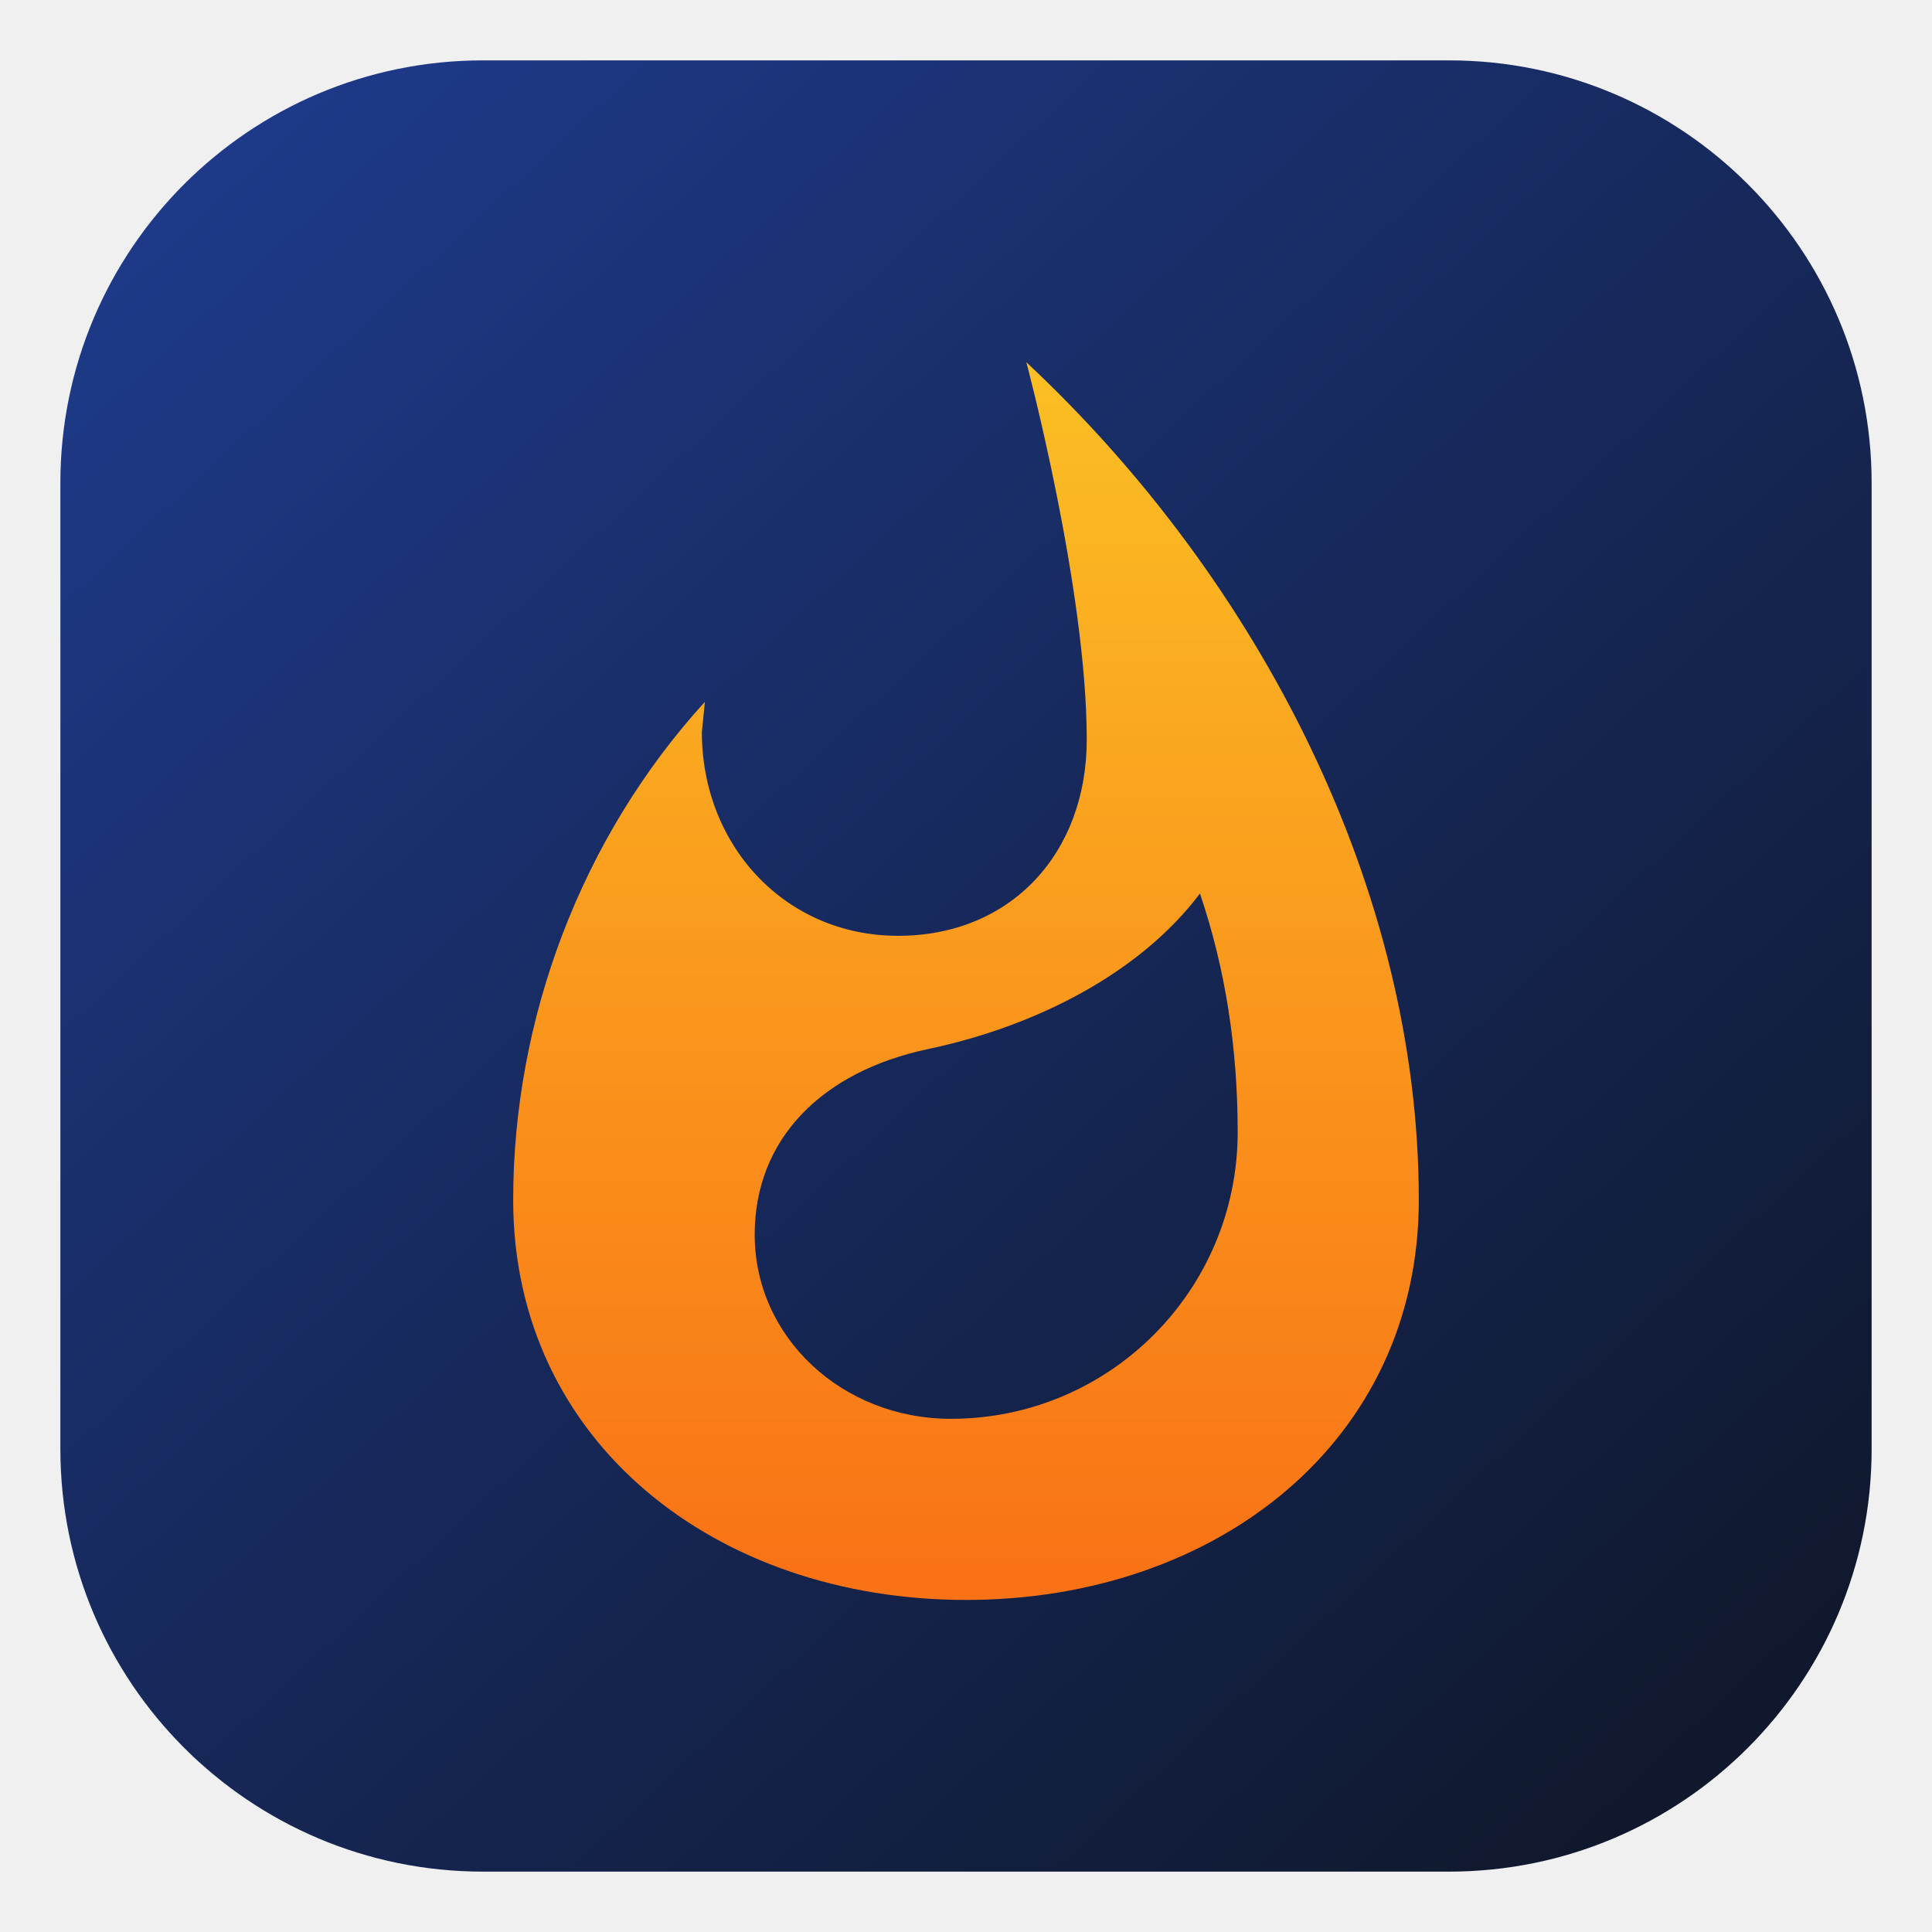
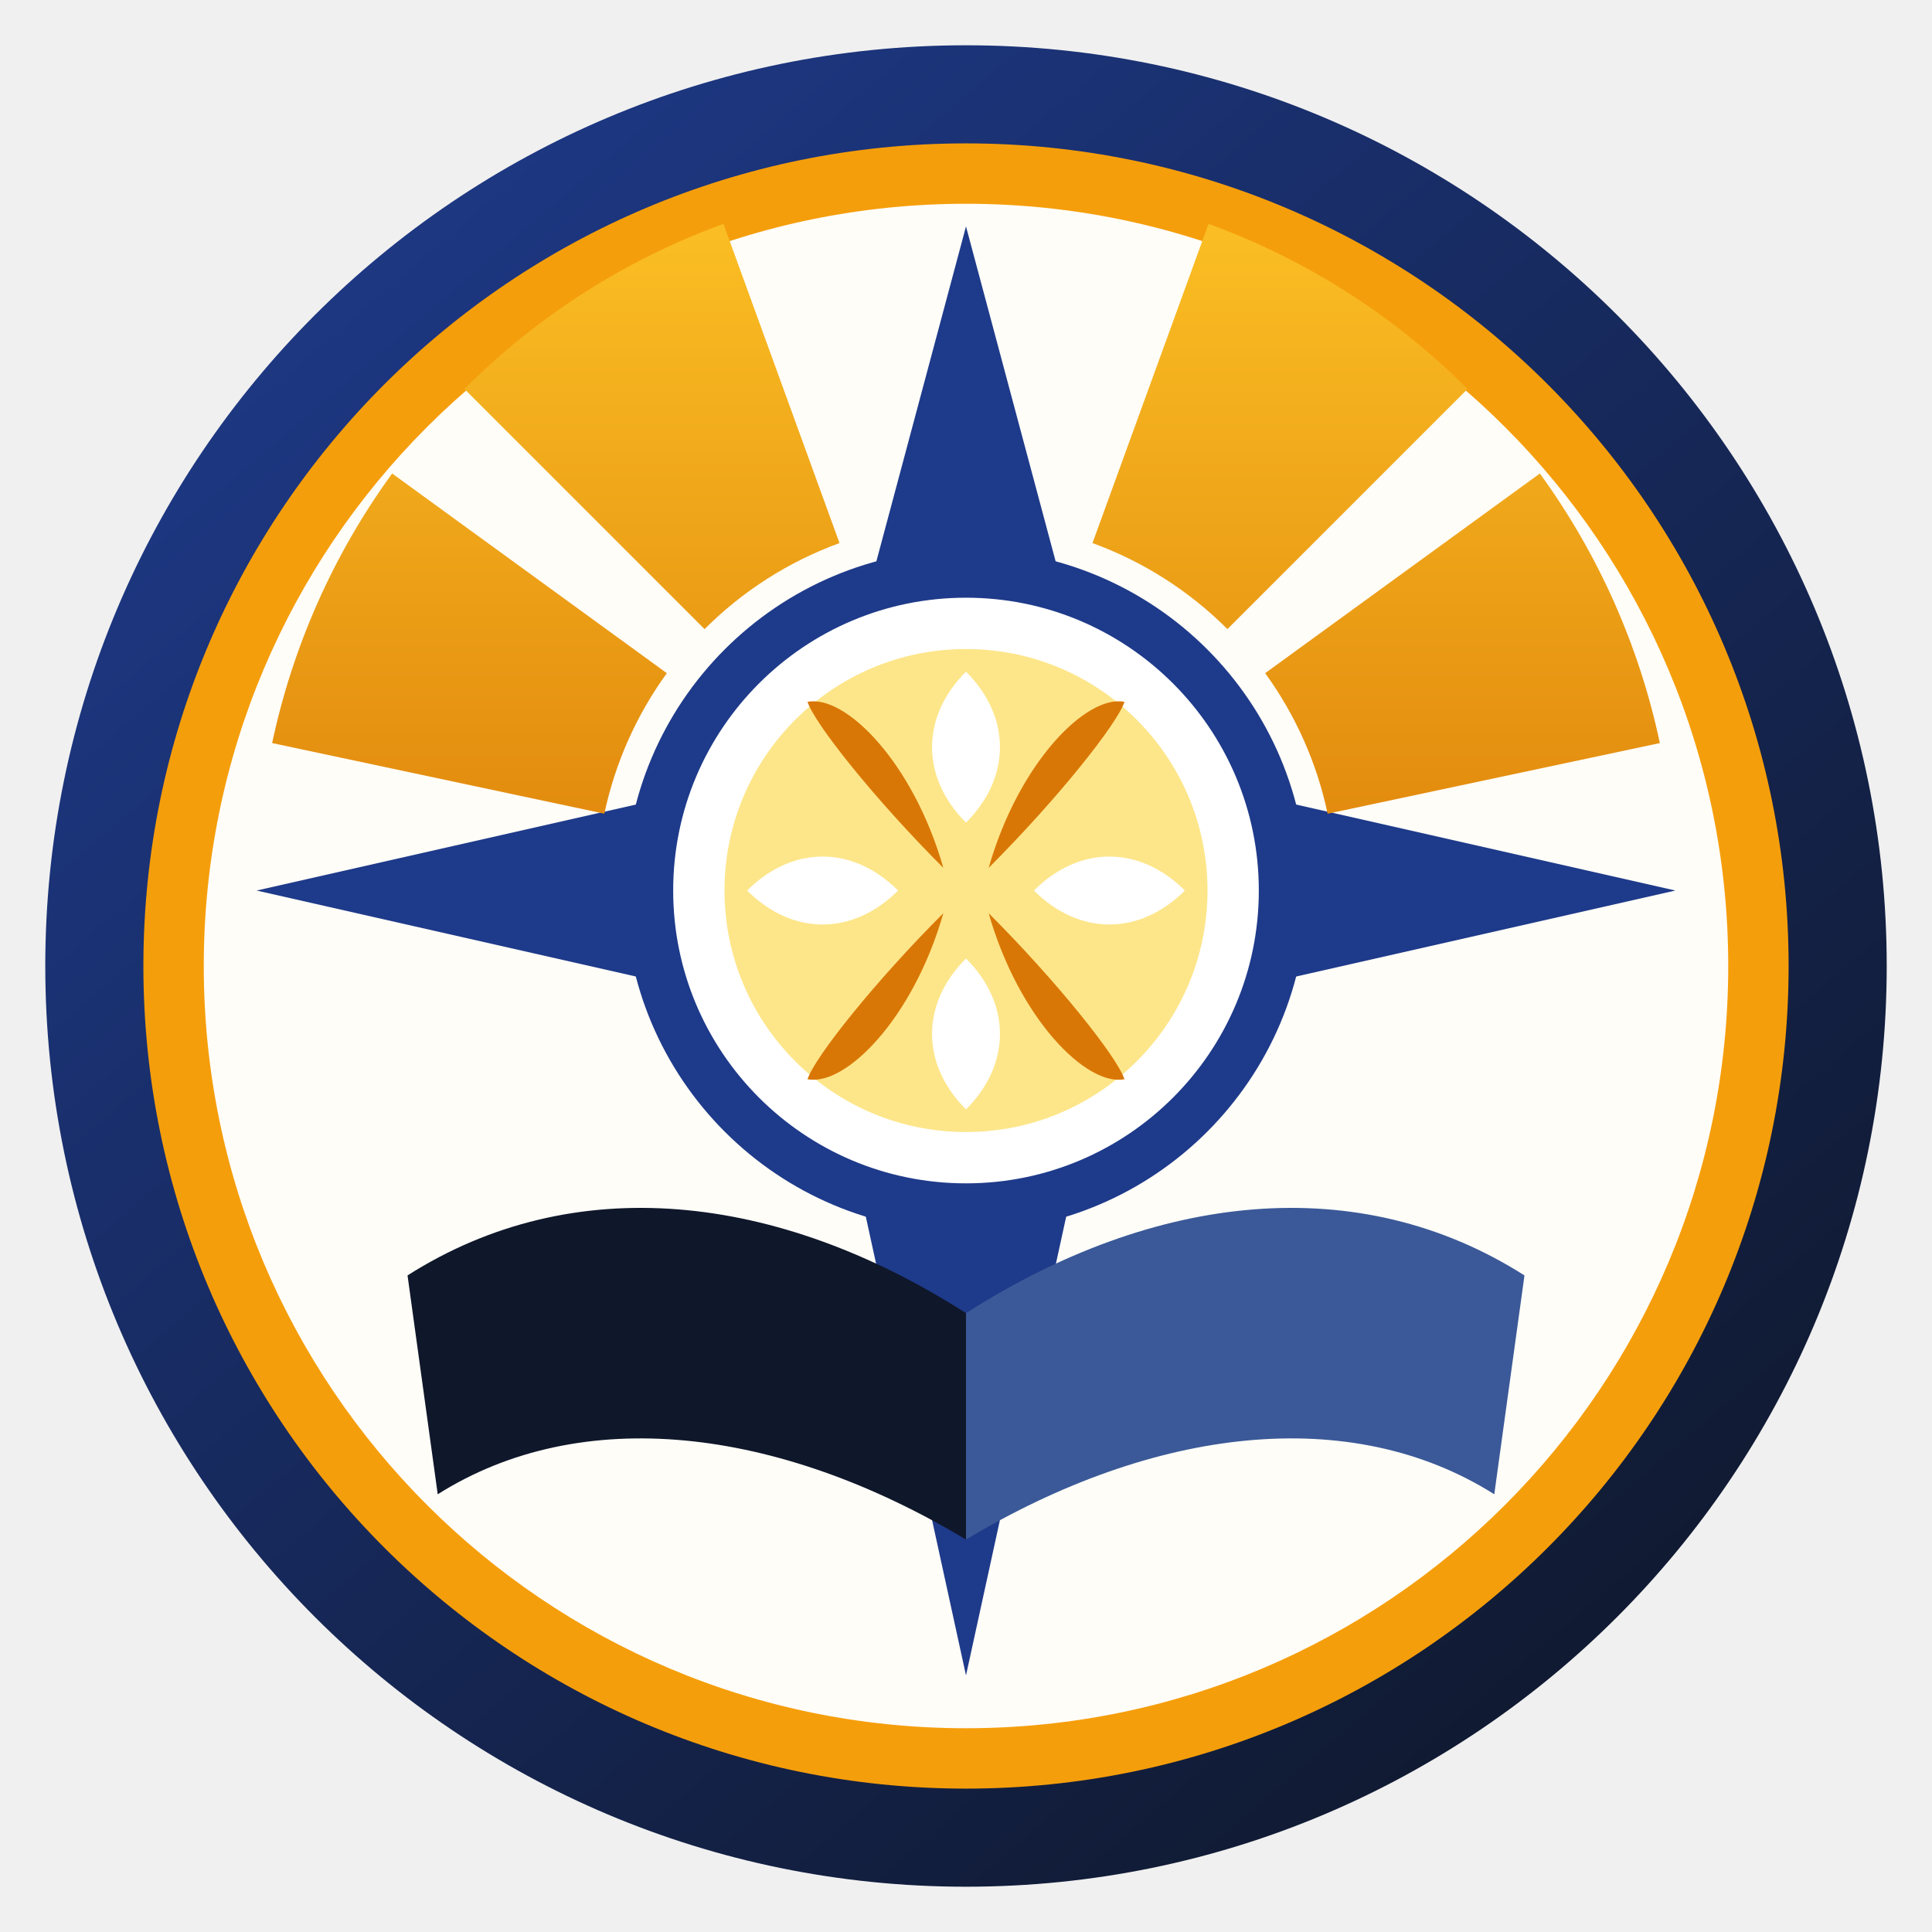
<svg xmlns="http://www.w3.org/2000/svg" viewBox="0 0 128 128" width="128" height="128" fill="none">
  <defs>
-     <linearGradient id="mm-bg" x1="12" y1="8" x2="116" y2="120" gradientUnits="userSpaceOnUse">
+     <linearGradient id="mm-navy" x1="16" y1="8" x2="112" y2="120" gradientUnits="userSpaceOnUse">
      <stop offset="0%" stop-color="#1E3A8A" />
      <stop offset="100%" stop-color="#0F172A" />
    </linearGradient>
-     <linearGradient id="mm-accent" x1="64" y1="24" x2="64" y2="104" gradientUnits="userSpaceOnUse">
+     <linearGradient id="mm-amber" x1="64" y1="14" x2="64" y2="70" gradientUnits="userSpaceOnUse">
      <stop offset="0%" stop-color="#FBBF24" />
-       <stop offset="100%" stop-color="#F97316" />
+       <stop offset="100%" stop-color="#D97706" />
    </linearGradient>
  </defs>
-   <rect x="4" y="4" width="120" height="120" rx="28" fill="url(#mm-bg)" />
-   <path d="M68 24C68 24 72 39 72 49C72 56.5 67 62 59.5 62C52 62 46.5 56 46.5 48.5L46.7 46.5C38.5 55.5 34 67.5 34 79.5C34 95.5 47.4 106 64 106C80.6 106 94 95.5 94 79.5C94 59 83.5 38.5 68 24ZM63 94C55.8 94 50 88.6 50 81.8C50 75.5 54.4 71 61.5 69.5C68.6 68 75.5 64.5 79.5 59.2C81.2 64.2 82 69.5 82 75C82 85.5 73.5 94 63 94Z" fill="url(#mm-accent)" />
+   <circle cx="64" cy="64" r="61" fill="url(#mm-navy)" />
+   <circle cx="64" cy="64" r="54.5" fill="#F59E0B" />
+   <circle cx="64" cy="64" r="50.5" fill="#FFFDF8" />
+   <path d="M64 15L73.5 50.5L111 59L73.5 67.5L64 111L54.5 67.5L17 59L54.5 50.5Z" fill="#1E3A8A" />
+   <g fill="url(#mm-amber)">
+     <path d="M18.03 49.23 A47 47 0 0 1 25.98 31.37 L44.18 44.60 A24.5 24.5 0 0 0 40.04 53.91 Z" />
+     <path d="M30.77 25.77 A47 47 0 0 1 47.93 14.83 L55.62 35.98 A24.5 24.5 0 0 0 46.68 41.68 Z" />
+     <path d="M80.07 14.83 A47 47 0 0 1 97.23 25.77 L81.32 41.68 A24.5 24.5 0 0 0 72.38 35.98 Z" />
+     <path d="M102.02 31.37 A47 47 0 0 1 109.97 49.23 L87.96 53.91 A24.5 24.5 0 0 0 83.82 44.60 Z" />
+   </g>
+   <path d="M27 84.5C38 77.5 51.5 79 64 87V102C51.5 94.5 38.5 93 29 99L27 84.5Z" fill="#0F172A" />
+   <path d="M101 84.5C90 77.5 76.5 79 64 87V102C76.5 94.5 89.5 93 99 99L101 84.5Z" fill="#3B5998" />
+   <circle cx="64" cy="59" r="21" fill="#FFFFFF" stroke="#1E3A8A" stroke-width="3.2" />
+   <circle cx="64" cy="59" r="16" fill="#FDE68A" />
+   <g fill="#D97706">
+     <path d="M62.5 57.5C58 53 54 48 53.5 46.5C56 46 60.5 50.5 62.5 57.5Z" />
+     <path d="M65.5 57.5C70 53 74 48 74.5 46.5C72 46 67.5 50.5 65.5 57.5Z" />
+     <path d="M62.5 60.5C58 65 54 70 53.5 71.5C56 72 60.5 67.5 62.5 60.5Z" />
+     <path d="M65.5 60.5C70 65 74 70 74.5 71.5C72 72 67.5 67.5 65.5 60.5Z" />
+   </g>
+   <g fill="#FFFFFF">
+     <path d="M64 44.5C67 47.5 67 51.5 64 54.5C61 51.5 61 47.5 64 44.5Z" />
+     <path d="M64 73.5C61 70.5 61 66.5 64 63.5C67 66.5 67 70.5 64 73.5Z" />
+     <path d="M49.5 59C52.5 56 56.5 56 59.5 59C56.5 62 52.5 62 49.5 59Z" />
+     <path d="M78.5 59C75.5 62 71.5 62 68.5 59C71.5 56 75.5 56 78.5 59Z" />
+   </g>
</svg>
